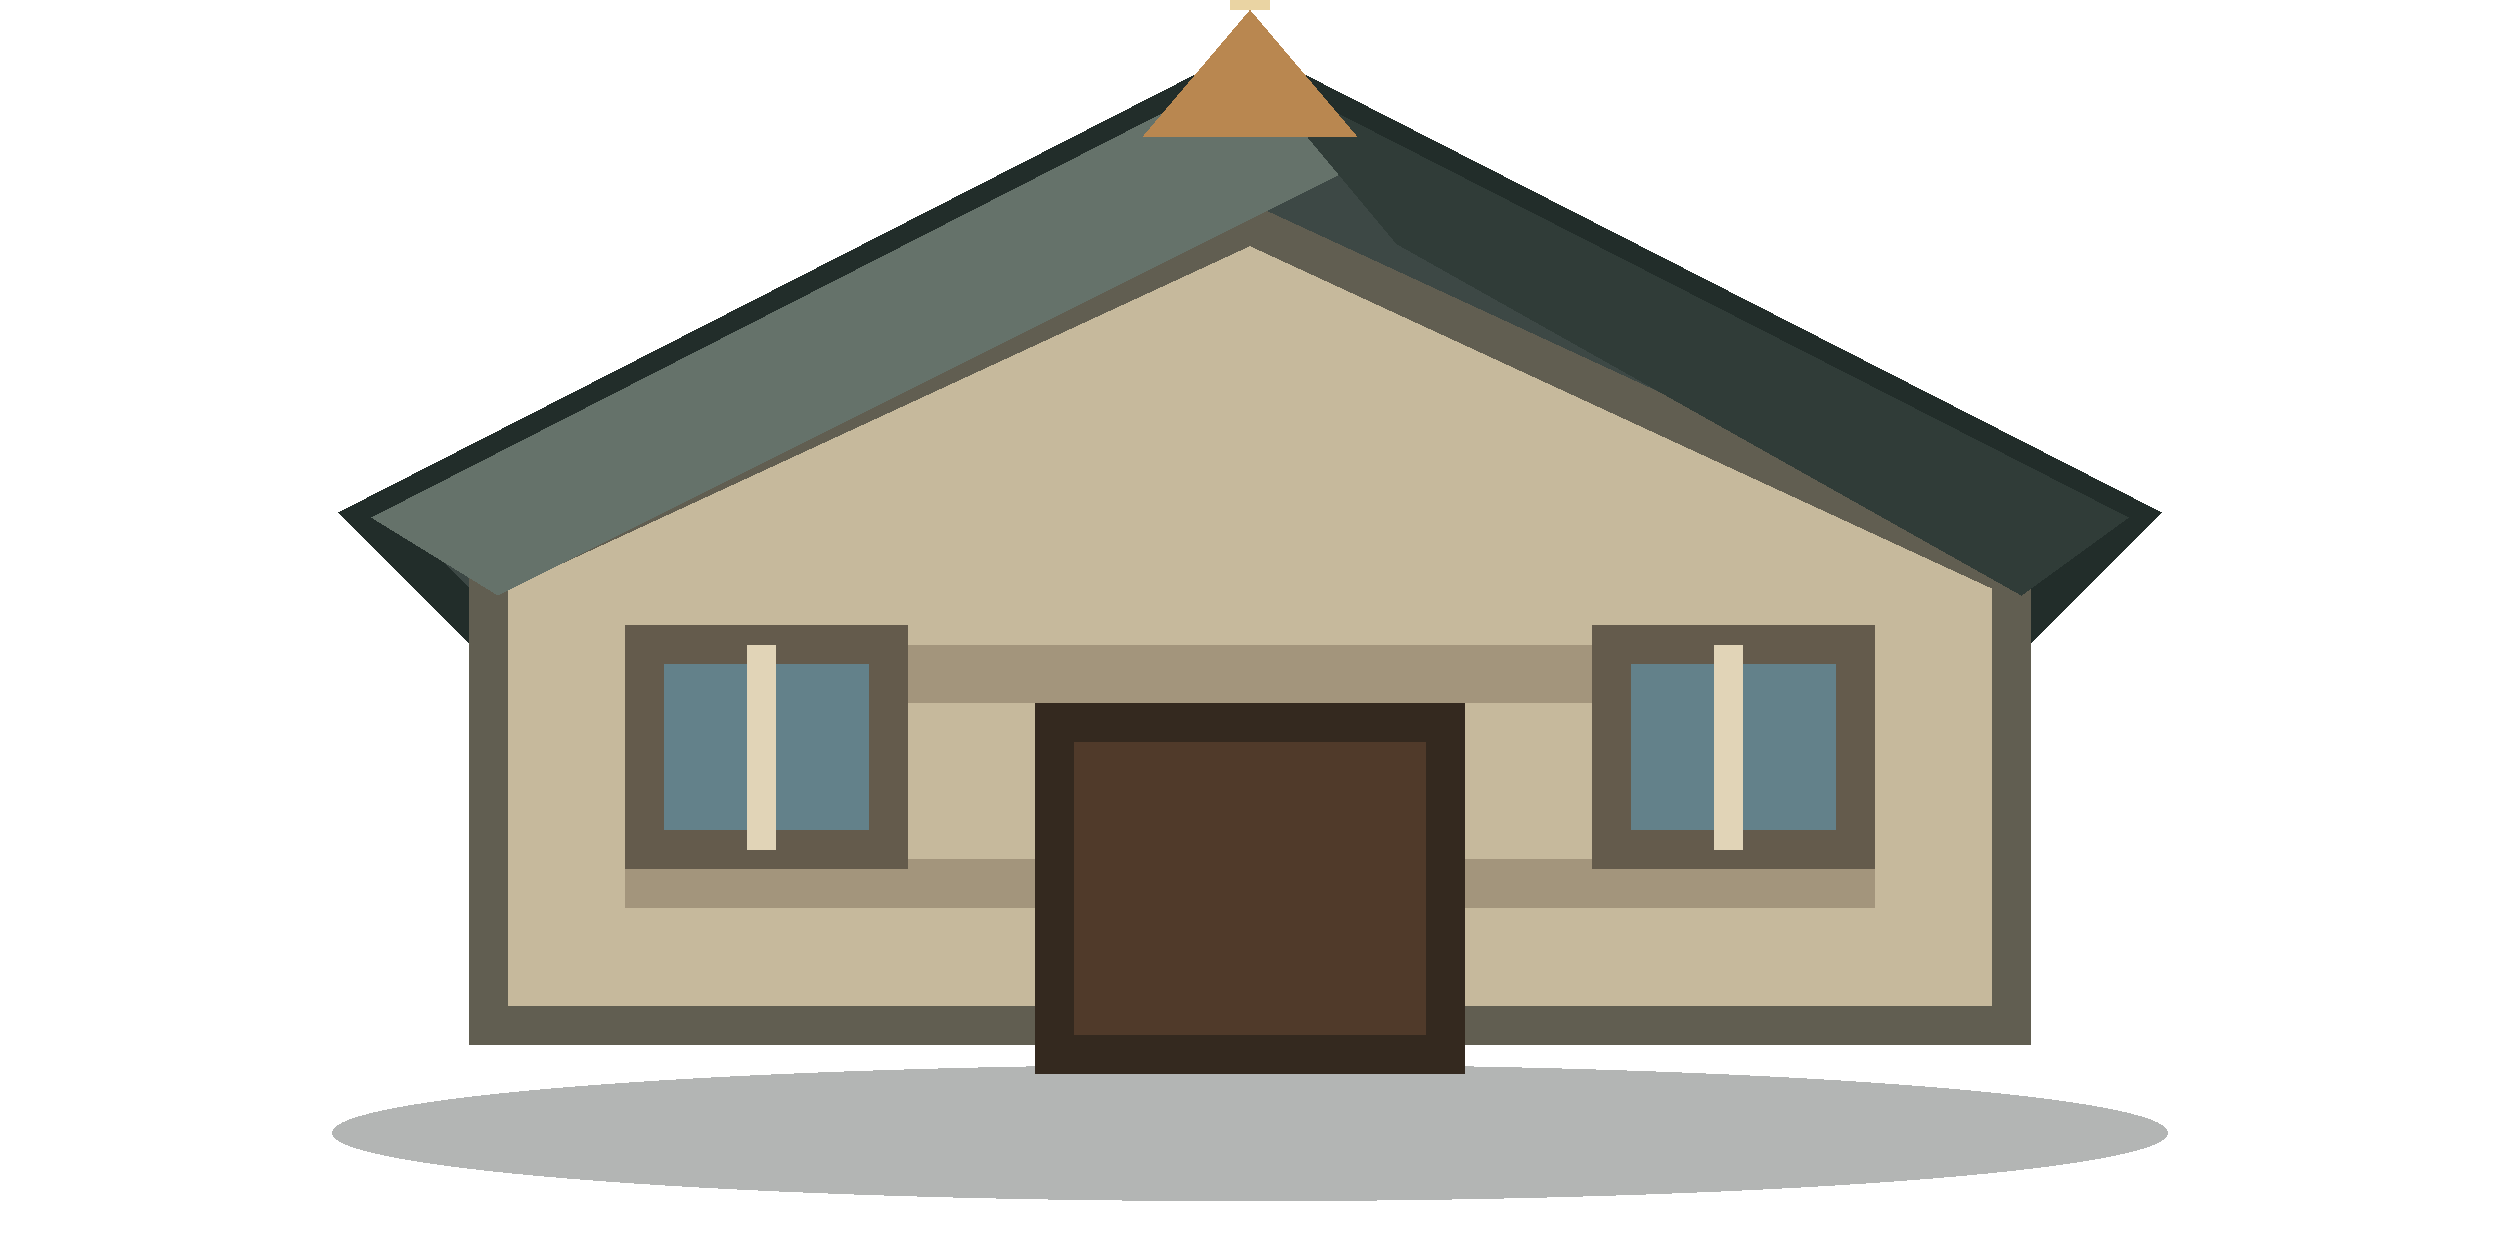
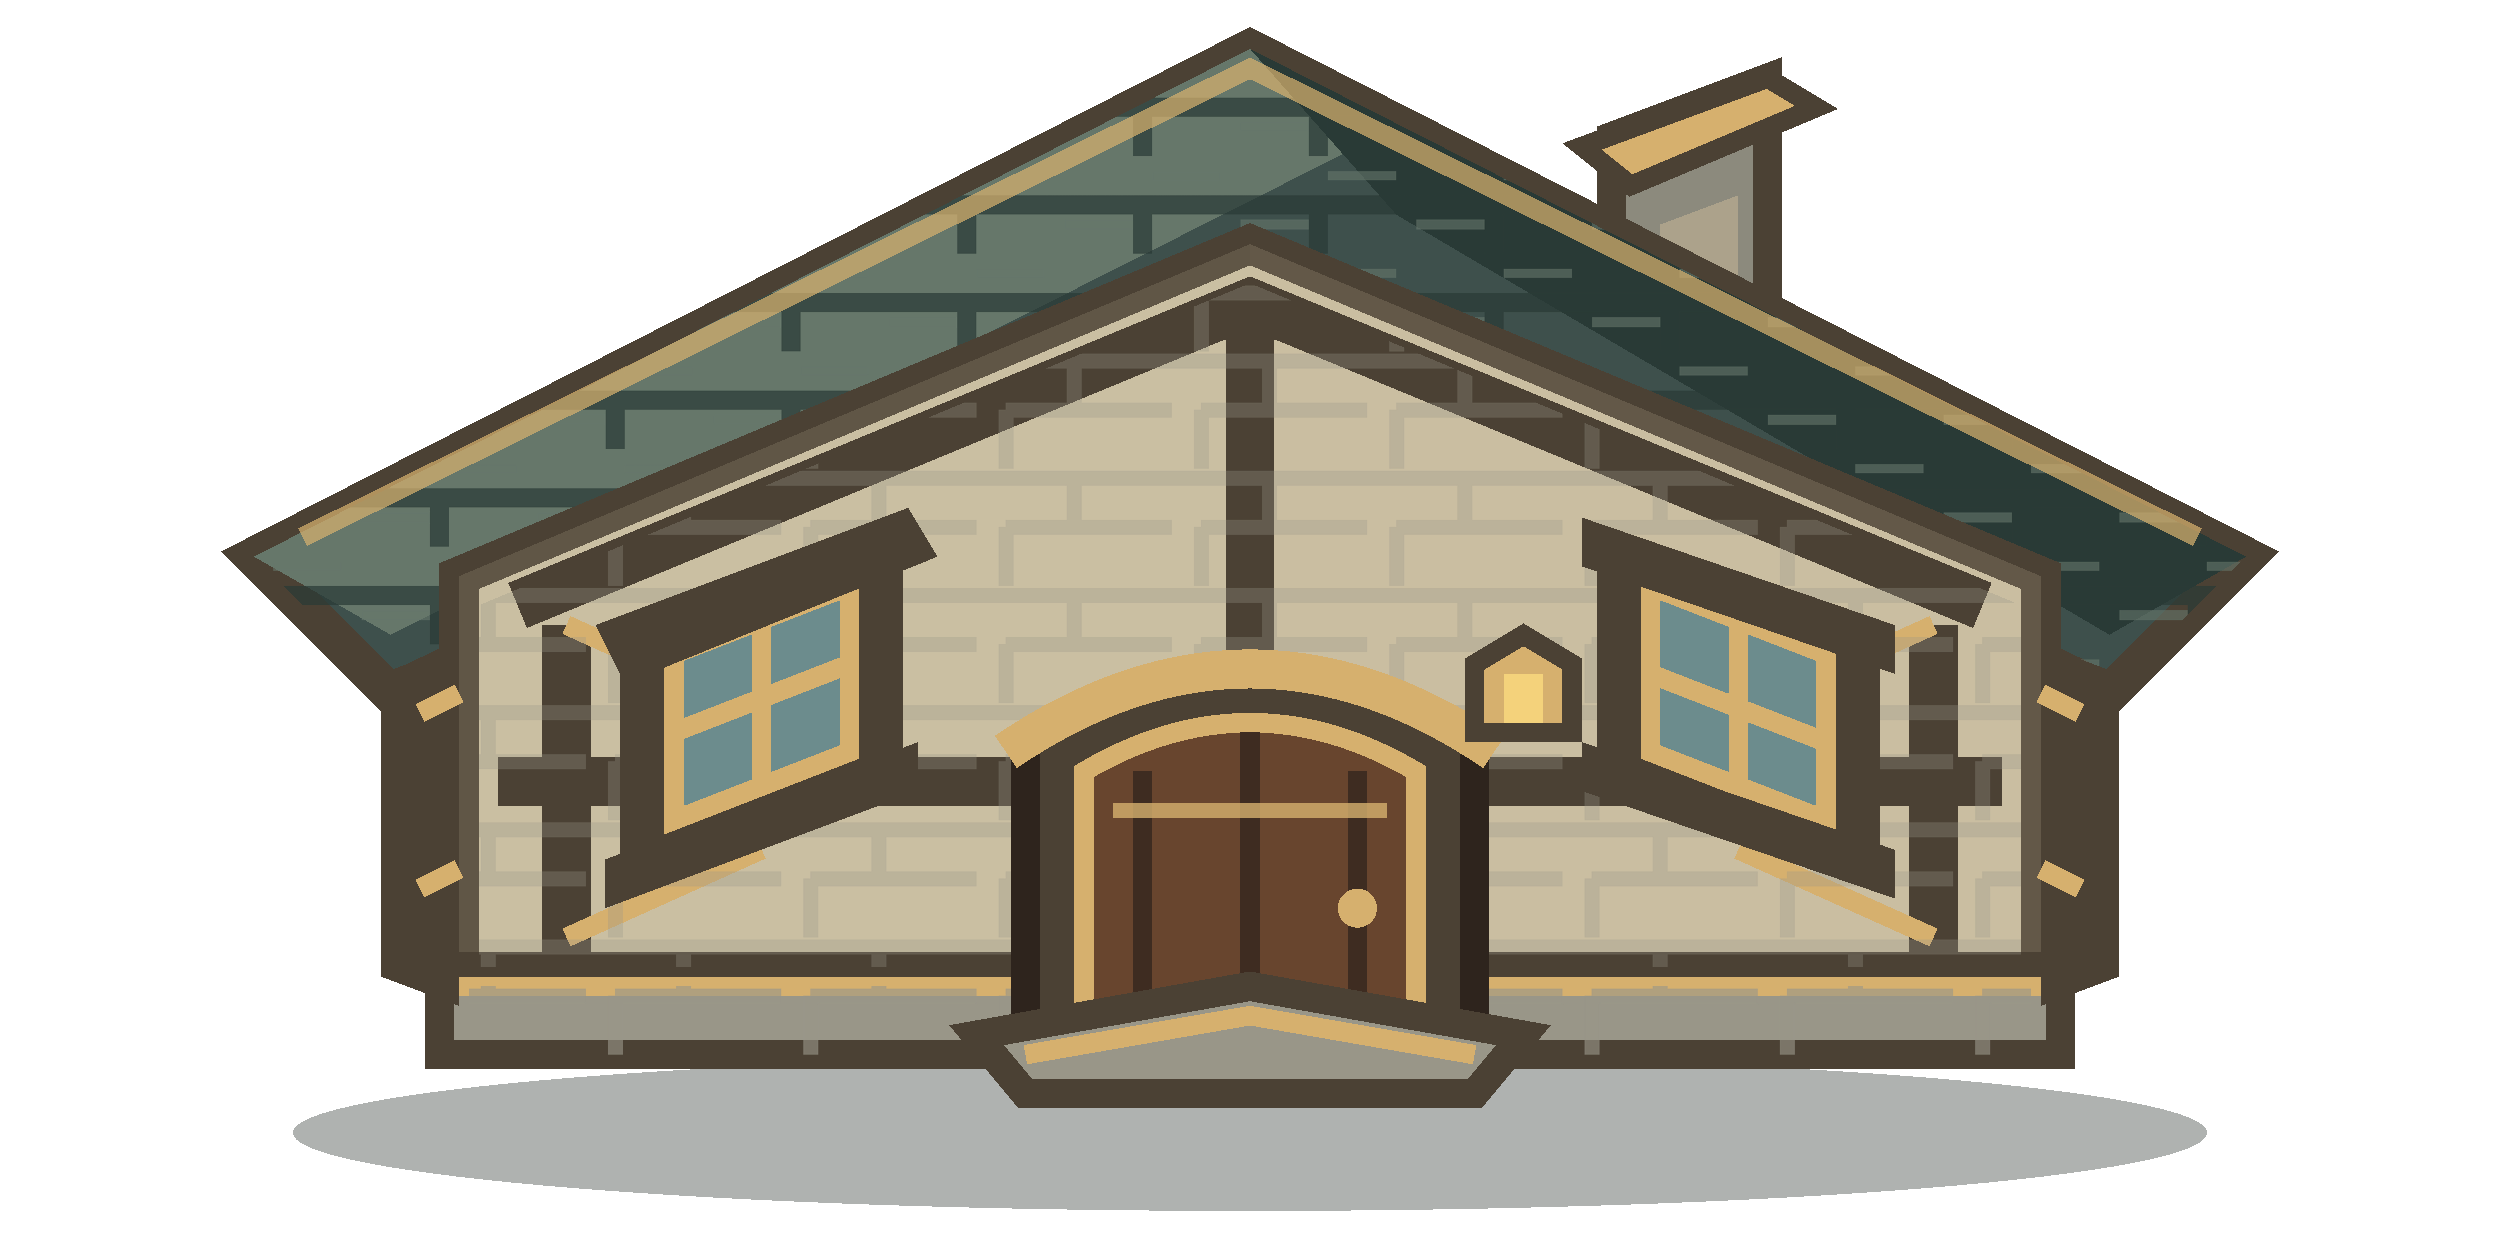
<svg xmlns="http://www.w3.org/2000/svg" viewBox="0 0 256 128" shape-rendering="crispEdges">
-   <ellipse cx="128" cy="116" rx="94" ry="7" fill="#242b29" opacity=".35" />
-   <path d="M38 53 128 7 218 53 207 64 128 26 49 64Z" fill="#3d4845" stroke="#222d2a" stroke-width="4" />
-   <path d="M50 59 128 23 206 59 206 105 50 105Z" fill="#c6b99c" stroke="#615e51" stroke-width="4" />
-   <path d="M64 66h128v6H64zM64 88h128v5H64z" fill="#a3957c" />
-   <path d="M108 74h40v34h-40z" fill="#503a2a" stroke="#34291f" stroke-width="4" />
-   <path d="M66 66h25v21H66zM165 66h25v21h-25z" fill="#63818a" stroke="#645b4c" stroke-width="4" />
-   <path d="M78 66v21M177 66v21" stroke="#e1d4b7" stroke-width="3" />
-   <path d="M38 53 128 7 143 15 51 61Z" fill="#65726a" />
-   <path d="M128 7 218 53 207 61 143 25Z" fill="#303c38" />
-   <path d="M117 14 128 1 139 14Z" fill="#b98750" />
-   <path d="M128 1v-1" stroke="#ead4a3" stroke-width="4" />
+   <defs>
+     <pattern id="roofTiles" width="18" height="10" patternUnits="userSpaceOnUse">
+       <path d="M0 1H18M9 1V6" stroke="#293a36" stroke-width="2" opacity=".72" />
+       <path d="M1 3H8M10 8H17" stroke="#66776a" stroke-width="1" opacity=".6" />
+     </pattern>
+     <pattern id="stones" width="20" height="12" patternUnits="userSpaceOnUse">
+       <path d="M0 1H20M10 1V6M3 6H20M3 6V12" fill="none" stroke="#999688" stroke-width="1.5" opacity=".68" />
+     </pattern>
+   </defs>
+   <ellipse cx="128" cy="116" rx="98" ry="8" fill="#202a23" opacity=".36" />
+   <path d="M165 35V14L181 8V43Z" fill="#8c8a7d" stroke="#4b4134" stroke-width="3" />
+   <path d="M162 15 181 8 186 11 167 19Z" fill="#d6b06e" stroke="#4b4134" stroke-width="2" />
+   <path d="M170 23 178 20V31L170 34Z" fill="#b4a88e" opacity=".8" />
+   <path d="M26 57 128 5 230 57 216 71 128 29 40 71Z" fill="#3e504c" stroke="#4b4134" stroke-width="4" />
+   <path d="M26 57 128 5 143 13 40 65Z" fill="#66776a" />
+   <path d="M128 5 230 57 216 65 143 22Z" fill="#293a36" />
+   <path d="M26 57 128 5 230 57 216 71 128 29 40 71Z" fill="url(#roofTiles)" />
+   <path d="M31 55 128 7 225 55" fill="none" stroke="#d6b06e" stroke-width="2" opacity=".72" />
+   <path d="M47 59 128 25 209 59 209 105 47 105Z" fill="#d0c4a7" stroke="#4b4134" stroke-width="4" />
+   <path d="M47 59 128 25 128 105 47 105Z" fill="#b4a88e" opacity=".2" />
+   <path d="M128 25 209 59 209 105 128 105Z" fill="#b4a88e" opacity=".22" />
+   <path d="M45 99 128 99 211 99 211 108 45 108Z" fill="#999688" stroke="#4b4134" stroke-width="3" />
+   <path d="M46 101H210" stroke="#d6b06e" stroke-width="2" />
+   <path d="M48 101 128 101 208 101 208 108 48 108Z" fill="url(#stones)" opacity=".9" />
+   <path d="M53 62 128 31 203 62M58 64V98M198 64V98M128 31V98M51 80H205" fill="none" stroke="#4b4134" stroke-width="5" />
+   <path d="M58 64 78 73M198 64 178 73M58 96 78 87M198 96 178 87" stroke="#d6b06e" stroke-width="2" />
+   <path d="M49 62 128 29 207 62 207 99 49 99Z" fill="url(#stones)" opacity=".45" />
+   <path d="M65 66 91 56 91 79 65 89Z" fill="#4b4134" stroke="#4b4134" stroke-width="3" />
+   <path d="M69 67 87 60 87 77 69 84Z" fill="#6c8c8d" stroke="#d6b06e" stroke-width="2" />
+   <path d="M78 63V80M69 75 87 68" stroke="#d6b06e" stroke-width="2" />
+   <path d="M61 64 93 52 96 57 64 70Z" fill="#4b4134" />
+   <path d="M62 88 94 76 94 81 62 93Z" fill="#4b4134" />
+   <path d="M165 56 191 66 191 89 165 79Z" fill="#4b4134" stroke="#4b4134" stroke-width="3" />
+   <path d="M169 60 187 67 187 84 169 77Z" fill="#6c8c8d" stroke="#d6b06e" stroke-width="2" />
+   <path d="M178 64V80M169 69 187 76" stroke="#d6b06e" stroke-width="2" />
+   <path d="M162 53 194 64 194 69 162 58Z" fill="#4b4134" />
+   <path d="M162 76 194 87 194 92 162 81Z" fill="#4b4134" />
+   <path d="M105 76Q128 62 151 76V107H105Z" fill="#4b4134" stroke="#2e241d" stroke-width="3" />
+   <path d="M111 79Q128 69 145 79V105H111Z" fill="#68452e" stroke="#d6b06e" stroke-width="2" />
+   <path d="M117 79V104M128 75V104M139 79V104" stroke="#3e2c21" stroke-width="2" />
+   <path d="M114 83 142 83" stroke="#d6b06e" stroke-width="1.5" opacity=".8" />
+   <circle cx="139" cy="93" r="2" fill="#d6b06e" />
+   <path d="M103 77Q128 60 153 77" fill="none" stroke="#d6b06e" stroke-width="4" />
+   <path d="M100 106 128 101 156 106 151 112 105 112Z" fill="#999688" stroke="#4b4134" stroke-width="3" />
+   <path d="M105 108 128 104 151 108" fill="none" stroke="#d6b06e" stroke-width="2" />
+   <path d="M151 75V68L156 65 161 68V75Z" fill="#d6b06e" stroke="#4b4134" stroke-width="2" />
+   <path d="M154 69H158V74H154Z" fill="#f4d27b" />
+   <path d="M39 69 47 66V103L39 100ZM209 66 217 69V100L209 103Z" fill="#4b4134" />
+   <path d="M43 73 47 71M43 91 47 89M209 71 213 73M209 89 213 91" stroke="#d6b06e" stroke-width="2" />
</svg>
